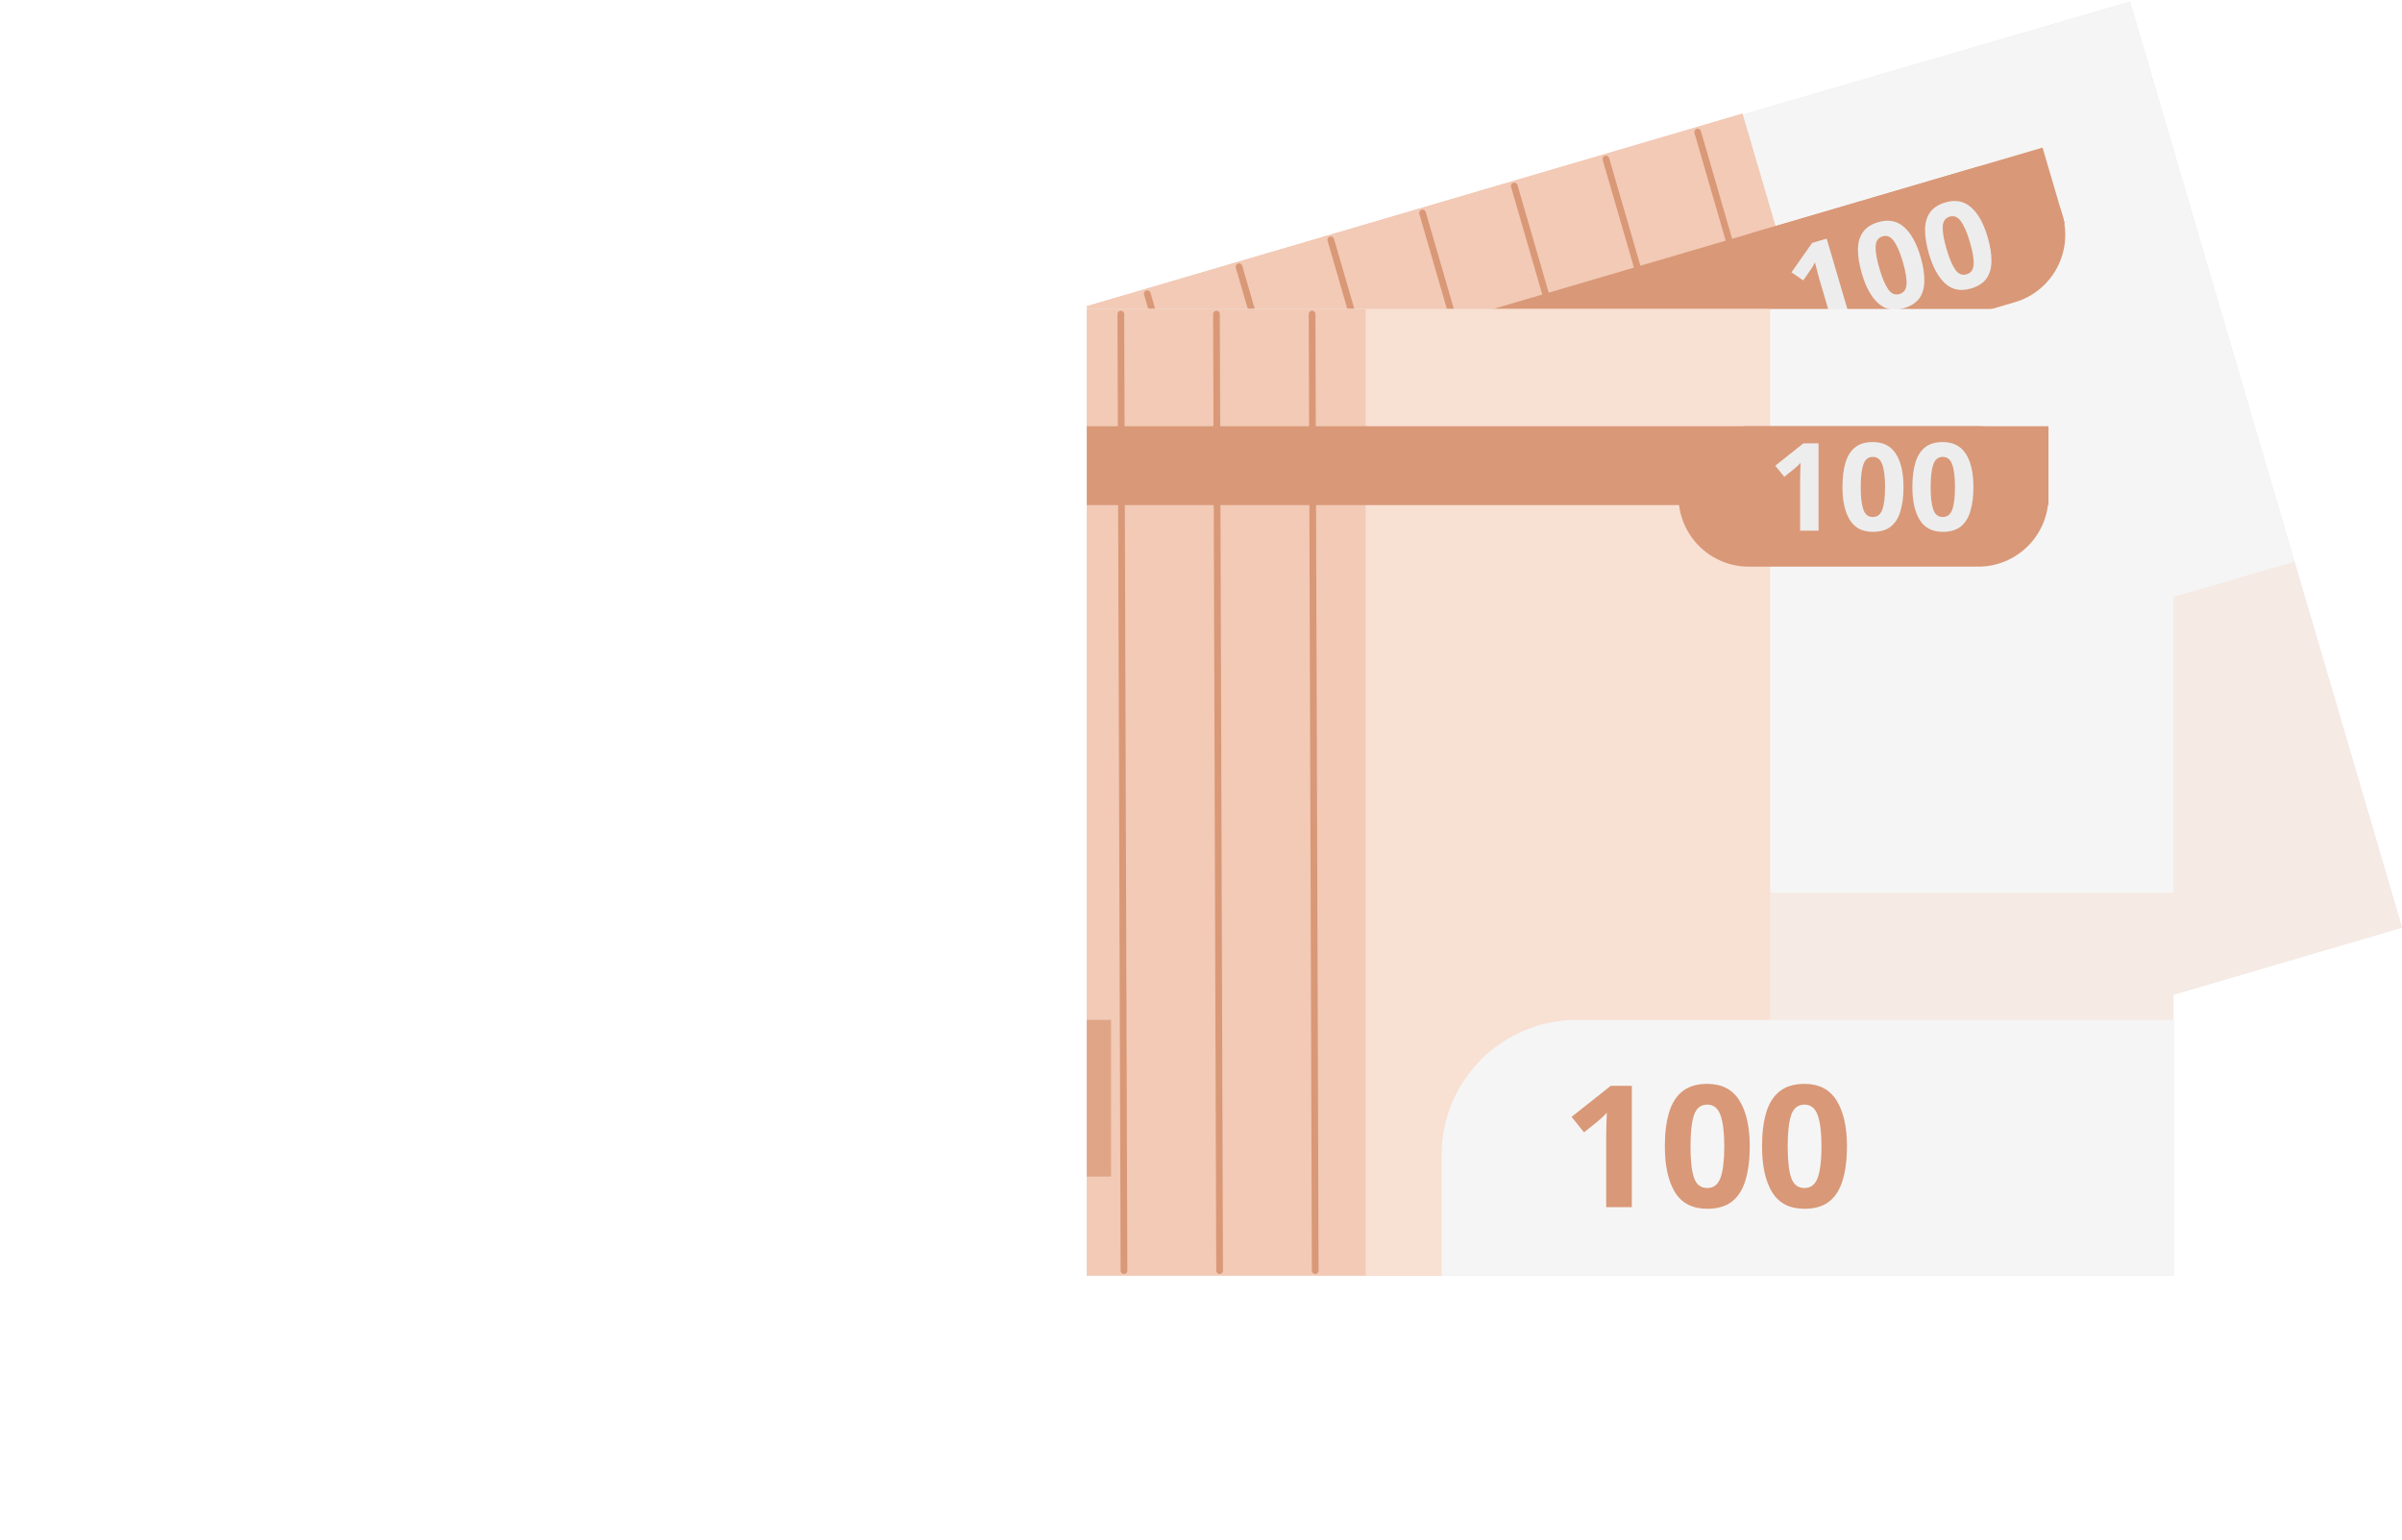
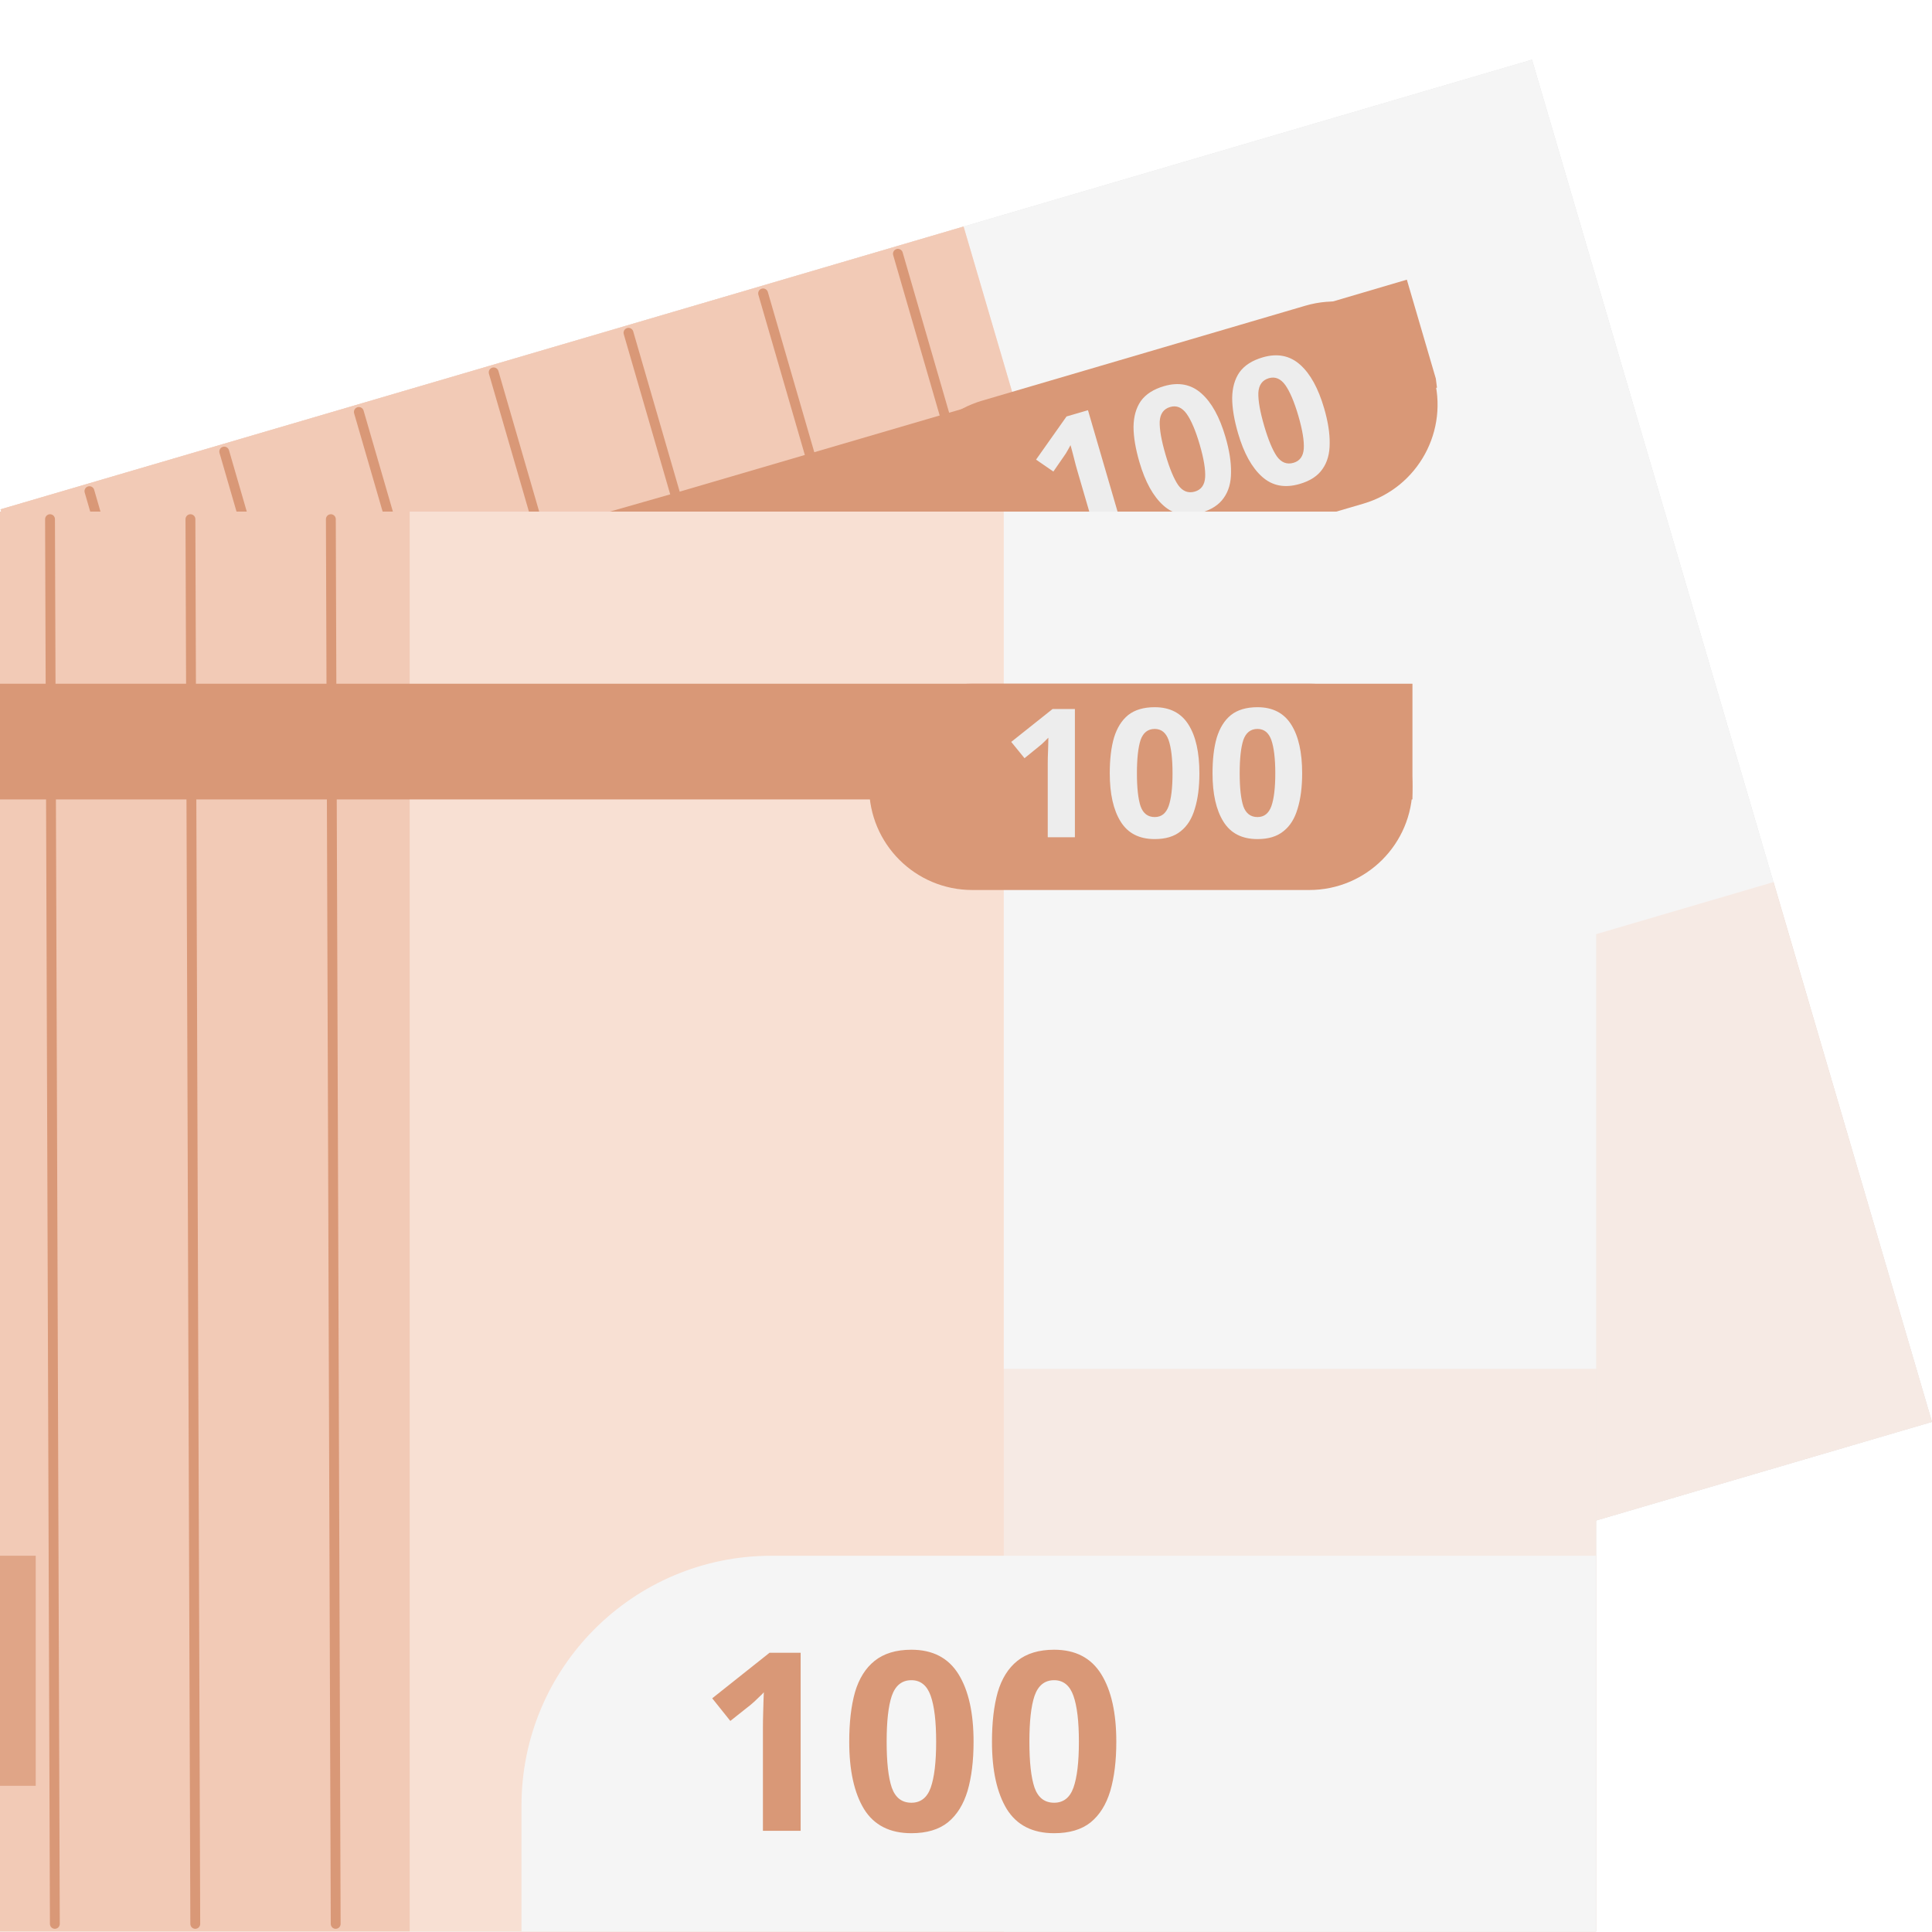
- <svg xmlns="http://www.w3.org/2000/svg" viewBox="0 0 229.86 147.38">
+ <svg xmlns="http://www.w3.org/2000/svg" viewBox="0 0 100.03 100">
  <defs>
-     <style>.cls-1,.cls-7{fill:none;}.cls-2{isolation:isolate;}.cls-3{clip-path:url(#clip-path);}.Light-35,.cls-11,.cls-4{fill:#ededed;}.cls-5,.cls-6{fill:#f2cab6;}.cls-6{opacity:0.5;}.Light-35{mix-blend-mode:soft-light;}.cls-7{stroke:#d99877;stroke-linecap:round;stroke-linejoin:round;stroke-width:0.64px;}.cls-10,.cls-8,.cls-9{fill:#d99877;}.cls-9{opacity:0.75;}.cls-10{font-size:16.26px;}.cls-10,.cls-11{font-family:FiraSans-ExtraBold, Fira Sans ExtraBold;font-weight:800;}.cls-11{font-size:11.7px;}.cls-12{clip-path:url(#clip-path-2);}</style>
-     <clipPath id="clip-path" transform="translate(104)">
-       <rect class="cls-1" x="10.93" y="12.78" width="104" height="92.52" transform="translate(139.94 97.95) rotate(163.63)" />
-     </clipPath>
-     <clipPath id="clip-path-2" transform="translate(104)">
-       <rect class="cls-1" y="29.57" width="104" height="92.52" />
-     </clipPath>
+     <style>.cls-1{isolation:isolate;}.Light-35,.cls-11,.cls-2,.cls-8{fill:#ededed;}.cls-3,.cls-4{fill:#f2cab6;}.cls-4{opacity:0.5;}.Light-35{mix-blend-mode:soft-light;}.cls-5,.cls-9{fill:none;}.cls-5{stroke:#d99877;stroke-linecap:round;stroke-linejoin:round;stroke-width:0.51px;}.cls-10,.cls-6,.cls-7{fill:#d99877;}.cls-7{opacity:0.75;}.cls-8{font-size:9.3px;}.cls-10,.cls-11,.cls-8{font-family:FiraSans-ExtraBold, Fira Sans ExtraBold;font-weight:800;}.cls-10{font-size:12.92px;}.cls-11{font-size:9.3px;}</style>
  </defs>
-   <g class="cls-2">
+   <g class="cls-1">
    <g id="Layer_2" data-name="Layer 2">
      <g id="Игра">
        <g id="Купюра_-_100" data-name="Купюра - 100">
-           <g class="cls-3">
-             <g id="_100" data-name="100">
-               <rect class="cls-4" x="-90.97" y="27.43" width="208" height="92.52" transform="matrix(-0.96, 0.28, -0.28, -0.96, 150.31, 140.72)" />
-               <rect class="cls-5" x="-52.36" y="27.43" width="130.8" height="92.52" transform="translate(150.31 140.72) rotate(163.63)" />
-               <rect class="cls-6" x="-83.1" y="82.15" width="208" height="36.66" transform="matrix(-0.96, 0.28, -0.28, -0.96, 173.28, 191.01)" />
-               <path class="cls-4" d="M-78.59,113.53H-8.53a0,0,0,0,1,0,0V138a0,0,0,0,1,0,0H-65.65a12.94,12.94,0,0,1-12.94-12.94V113.53A0,0,0,0,1-78.59,113.53Z" transform="matrix(-0.96, 0.28, -0.28, -0.96, 54.09, 258.71)" />
-               <rect class="Light-35" x="-90.97" y="27.43" width="208" height="92.52" transform="matrix(-0.96, 0.28, -0.28, -0.96, 150.31, 140.72)" />
-               <rect class="cls-5" x="-14.44" y="21.98" width="92.09" height="92.52" transform="translate(86.05 11.67) rotate(-16.37)" />
-               <line class="cls-7" x1="108.96" y1="123.77" x2="83.45" y2="35.85" />
-               <line class="cls-7" x1="117.74" y1="121.19" x2="92.23" y2="33.27" />
-               <line class="cls-7" x1="126.51" y1="118.61" x2="101.01" y2="30.69" />
-               <line class="cls-7" x1="135.29" y1="116.03" x2="109.79" y2="28.11" />
-               <line class="cls-7" x1="144.07" y1="113.46" x2="118.57" y2="25.53" />
-               <line class="cls-7" x1="152.85" y1="110.88" x2="127.35" y2="22.95" />
-               <line class="cls-7" x1="161.63" y1="108.3" x2="136.13" y2="20.38" />
-               <line class="cls-7" x1="170.41" y1="105.72" x2="144.91" y2="17.8" />
-               <line class="cls-7" x1="179.19" y1="103.14" x2="153.68" y2="15.22" />
-               <line class="cls-7" x1="187.97" y1="100.56" x2="162.46" y2="12.64" />
-               <rect class="cls-8" x="-87.81" y="39.91" width="184.06" height="7.55" transform="translate(124.59 84.41) rotate(163.63)" />
-               <rect class="cls-9" x="17.51" y="84.14" width="76.65" height="14.99" transform="translate(239.22 163.82) rotate(163.63)" />
-               <rect class="cls-8" x="58.67" y="18.85" width="35.4" height="13.44" rx="6.72" transform="translate(260.86 28.58) rotate(163.63)" />
-               <rect class="cls-8" x="-83.97" y="60.74" width="35.4" height="13.44" rx="6.72" transform="translate(-6.83 150.86) rotate(163.63)" />
-               <text class="cls-10" transform="matrix(-0.96, 0.28, 0.28, 0.96, 84.63, 124.58)">100</text>
-               <text class="cls-11" transform="translate(172.53 32.22) rotate(-16.37)">100</text>
-               <text class="cls-11" transform="matrix(-0.96, 0.28, 0.28, 0.96, 47.42, 68.03)">100</text>
-             </g>
+           <g id="_100" data-name="100">
+             <polygon class="cls-2" points="100.03 73.62 70.6 82.26 20.75 96.9 18.63 89.67 15.27 78.24 12.54 68.95 4.23 40.68 2.54 34.93 0.03 26.38 32.06 16.97 49.89 11.73 79.32 3.09 91.82 45.67 100.03 73.62" />
+             <polygon class="cls-3" points="0.03 26.38 2.54 34.93 4.23 40.68 12.54 68.95 15.27 78.24 18.63 89.67 20.75 96.9 70.6 82.26 68.48 75.03 65.12 63.6 62.39 54.31 55.41 30.53 54.09 26.03 52.4 20.28 49.89 11.73 32.06 16.97 0.03 26.37 0.03 26.38" />
+             <polygon class="cls-4" points="100.03 73.62 70.6 82.26 20.75 96.9 18.63 89.67 15.27 78.24 12.54 68.95 16.89 67.68 23.87 65.63 30.84 63.58 37.81 61.53 44.79 59.48 51.76 57.44 58.74 55.39 62.39 54.31 91.82 45.67 91.83 45.67 100.03 73.62" />
+             <polygon class="Light-35" points="100.03 73.62 70.6 82.26 20.75 96.9 18.63 89.67 15.27 78.24 12.54 68.95 4.23 40.68 2.54 34.93 0.03 26.38 32.06 16.97 49.89 11.73 79.32 3.09 91.82 45.67 100.03 73.62" />
+             <polygon class="cls-3" points="70.6 82.26 20.75 96.9 18.63 89.67 15.27 78.24 12.54 68.95 4.23 40.68 2.54 34.93 0.03 26.38 0.03 26.37 32.06 16.97 49.89 11.73 52.4 20.28 54.09 26.03 55.41 30.53 62.39 54.31 65.12 63.6 68.48 75.03 70.6 82.26" />
+             <line class="cls-5" x1="24.9" y1="95.29" x2="4.63" y2="25.43" />
+             <line class="cls-5" x1="31.87" y1="93.24" x2="11.61" y2="23.38" />
+             <line class="cls-5" x1="38.85" y1="91.19" x2="18.58" y2="21.33" />
+             <line class="cls-5" x1="45.82" y1="89.14" x2="25.56" y2="19.28" />
+             <line class="cls-5" x1="52.8" y1="87.09" x2="32.54" y2="17.23" />
+             <line class="cls-5" x1="59.77" y1="85.05" x2="39.51" y2="15.19" />
+             <line class="cls-5" x1="66.75" y1="83" x2="46.49" y2="13.14" />
+             <path class="cls-6" d="M74.4,20.07h0L54.09,26l-3.55,1-3.1.91-3.88,1.14-7,2.05-7,2-7,2.05-7,2-7,2L4.23,40.68,2.54,34.93,7,33.61l7-2.05,7-2,7-2.05,7-2,7-2.05,7-2.05,1.89-.55.08,0,1.56-.46,15.39-4.52.17,0,4.75-1.4,1.5,5.12Z" />
+             <polygon class="cls-7" points="75.29 73.03 68.48 75.03 64.76 76.12 57.78 78.17 50.81 80.22 43.83 82.27 36.86 84.32 29.88 86.37 22.91 88.41 18.63 89.67 15.27 78.24 19.59 76.97 26.56 74.92 33.54 72.88 40.51 70.83 47.49 68.78 54.46 66.73 61.44 64.68 65.12 63.6 71.93 61.6 75.29 73.03" />
+             <rect class="cls-6" x="46.65" y="18.07" width="28.13" height="10.68" rx="5.34" transform="translate(125.57 28.76) rotate(163.63)" />
+             <text class="cls-8" transform="matrix(0.96, -0.28, 0.28, 0.96, 54.5, 28.69)">100</text>
          </g>
-           <g class="cls-12">
-             <g id="_100-2" data-name="100">
-               <rect class="cls-4" y="29.57" width="208" height="92.52" />
-               <rect class="cls-5" x="38.6" y="29.57" width="130.8" height="92.52" />
-               <rect class="cls-6" y="85.43" width="208" height="36.66" />
-               <path class="cls-4" d="M150.89,97.61H208a0,0,0,0,1,0,0v24.48a0,0,0,0,1,0,0H137.95a0,0,0,0,1,0,0V110.55A12.94,12.94,0,0,1,150.89,97.61Z" />
-               <rect class="Light-35" y="29.57" width="208" height="92.52" />
-               <rect class="cls-5" x="-65.4" y="29.57" width="92.09" height="92.52" transform="translate(65.29 151.67) rotate(180)" />
-               <line class="cls-7" x1="125.86" y1="121.61" x2="125.56" y2="30.06" />
-               <line class="cls-7" x1="116.71" y1="121.61" x2="116.41" y2="30.06" />
-               <line class="cls-7" x1="107.56" y1="121.61" x2="107.26" y2="30.06" />
-               <line class="cls-7" x1="98.41" y1="121.61" x2="98.11" y2="30.06" />
-               <line class="cls-7" x1="89.27" y1="121.61" x2="88.96" y2="30.06" />
-               <line class="cls-7" x1="80.12" y1="121.61" x2="79.81" y2="30.06" />
-               <line class="cls-7" x1="70.97" y1="121.61" x2="70.66" y2="30.06" />
-               <line class="cls-7" x1="61.82" y1="121.61" x2="61.51" y2="30.06" />
-               <line class="cls-7" x1="52.67" y1="121.61" x2="52.36" y2="30.06" />
-               <line class="cls-7" x1="43.52" y1="121.61" x2="43.21" y2="30.06" />
-               <rect class="cls-8" x="11.97" y="40.79" width="184.06" height="7.55" />
-               <rect class="cls-9" x="29.67" y="97.61" width="76.65" height="14.99" />
-               <rect class="cls-8" x="11.97" y="40.79" width="35.4" height="13.44" rx="6.72" />
-               <rect class="cls-8" x="160.63" y="40.79" width="35.4" height="13.44" rx="6.72" />
-               <text class="cls-10" transform="translate(149.44 115.53)">100</text>
-               <text class="cls-11" transform="translate(20.49 50.79)">100</text>
-               <text class="cls-11" transform="translate(169.2 50.79)">100</text>
-             </g>
+           <polygon class="cls-9" points="100.03 73.62 70.6 82.26 20.75 96.9 18.63 89.67 15.27 78.24 12.54 68.95 4.23 40.68 2.54 34.93 0.03 26.38 0.03 26.37 32.06 16.97 49.89 11.73 79.32 3.09 91.82 45.67 100.03 73.62" />
+           <g id="_100-2" data-name="100">
+             <rect class="cls-2" y="26.49" width="82.64" height="73.51" />
+             <rect class="cls-3" y="26.49" width="51.97" height="73.51" />
+             <rect class="cls-4" y="70.87" width="82.64" height="29.13" />
+             <path class="cls-2" d="M39.92,80.55H82.64a0,0,0,0,1,0,0V100a0,0,0,0,1,0,0H27a0,0,0,0,1,0,0V93.49A12.94,12.94,0,0,1,39.92,80.55Z" />
+             <rect class="Light-35" y="26.49" width="82.64" height="73.51" />
+             <rect class="cls-3" y="26.49" width="21.21" height="73.51" />
+             <line class="cls-5" x1="17.38" y1="99.61" x2="17.13" y2="26.88" />
+             <line class="cls-5" x1="10.11" y1="99.61" x2="9.86" y2="26.88" />
+             <line class="cls-5" x1="2.84" y1="99.61" x2="2.59" y2="26.88" />
+             <rect class="cls-6" y="35.4" width="73.13" height="5.99" />
+             <rect class="cls-7" y="80.55" width="1.85" height="11.91" />
+             <rect class="cls-6" x="45" y="35.4" width="28.13" height="10.68" rx="5.34" />
+             <text class="cls-10" transform="translate(36.11 94.79)">100</text>
+             <text class="cls-11" transform="translate(51.81 43.35)">100</text>
          </g>
+           <rect class="cls-9" y="26.49" width="82.64" height="73.51" />
        </g>
+         <rect class="cls-9" width="100" height="100" />
      </g>
    </g>
  </g>
</svg>
